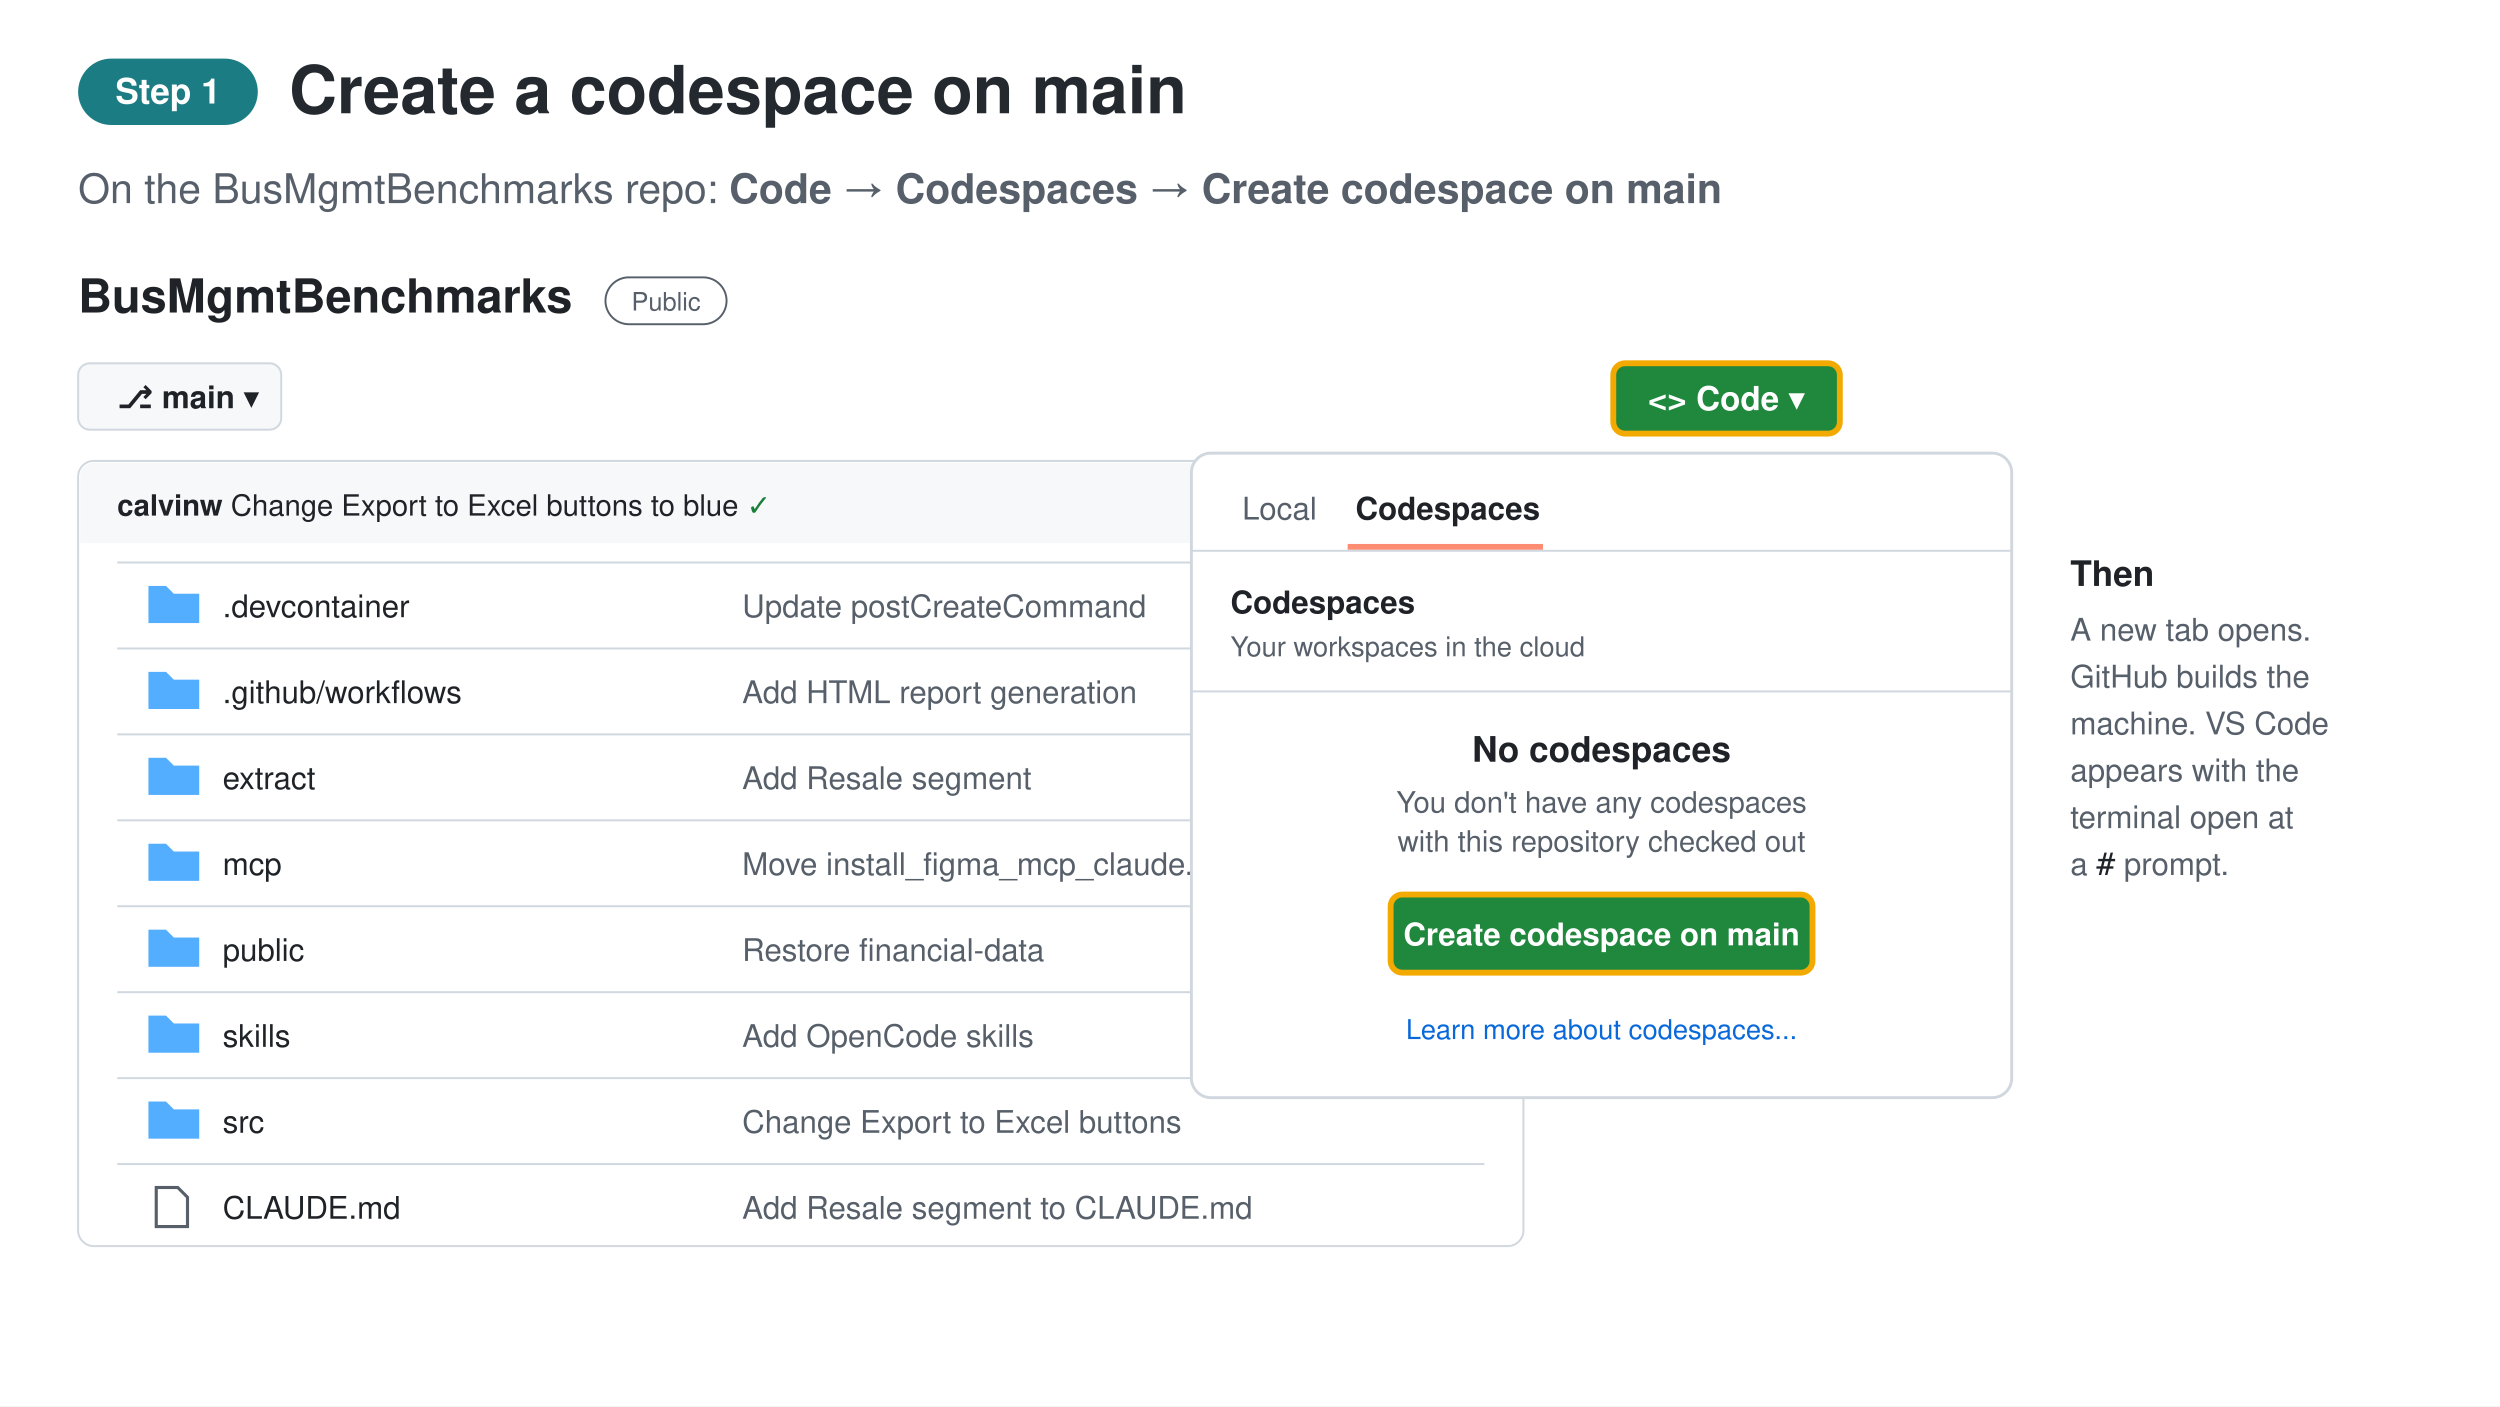
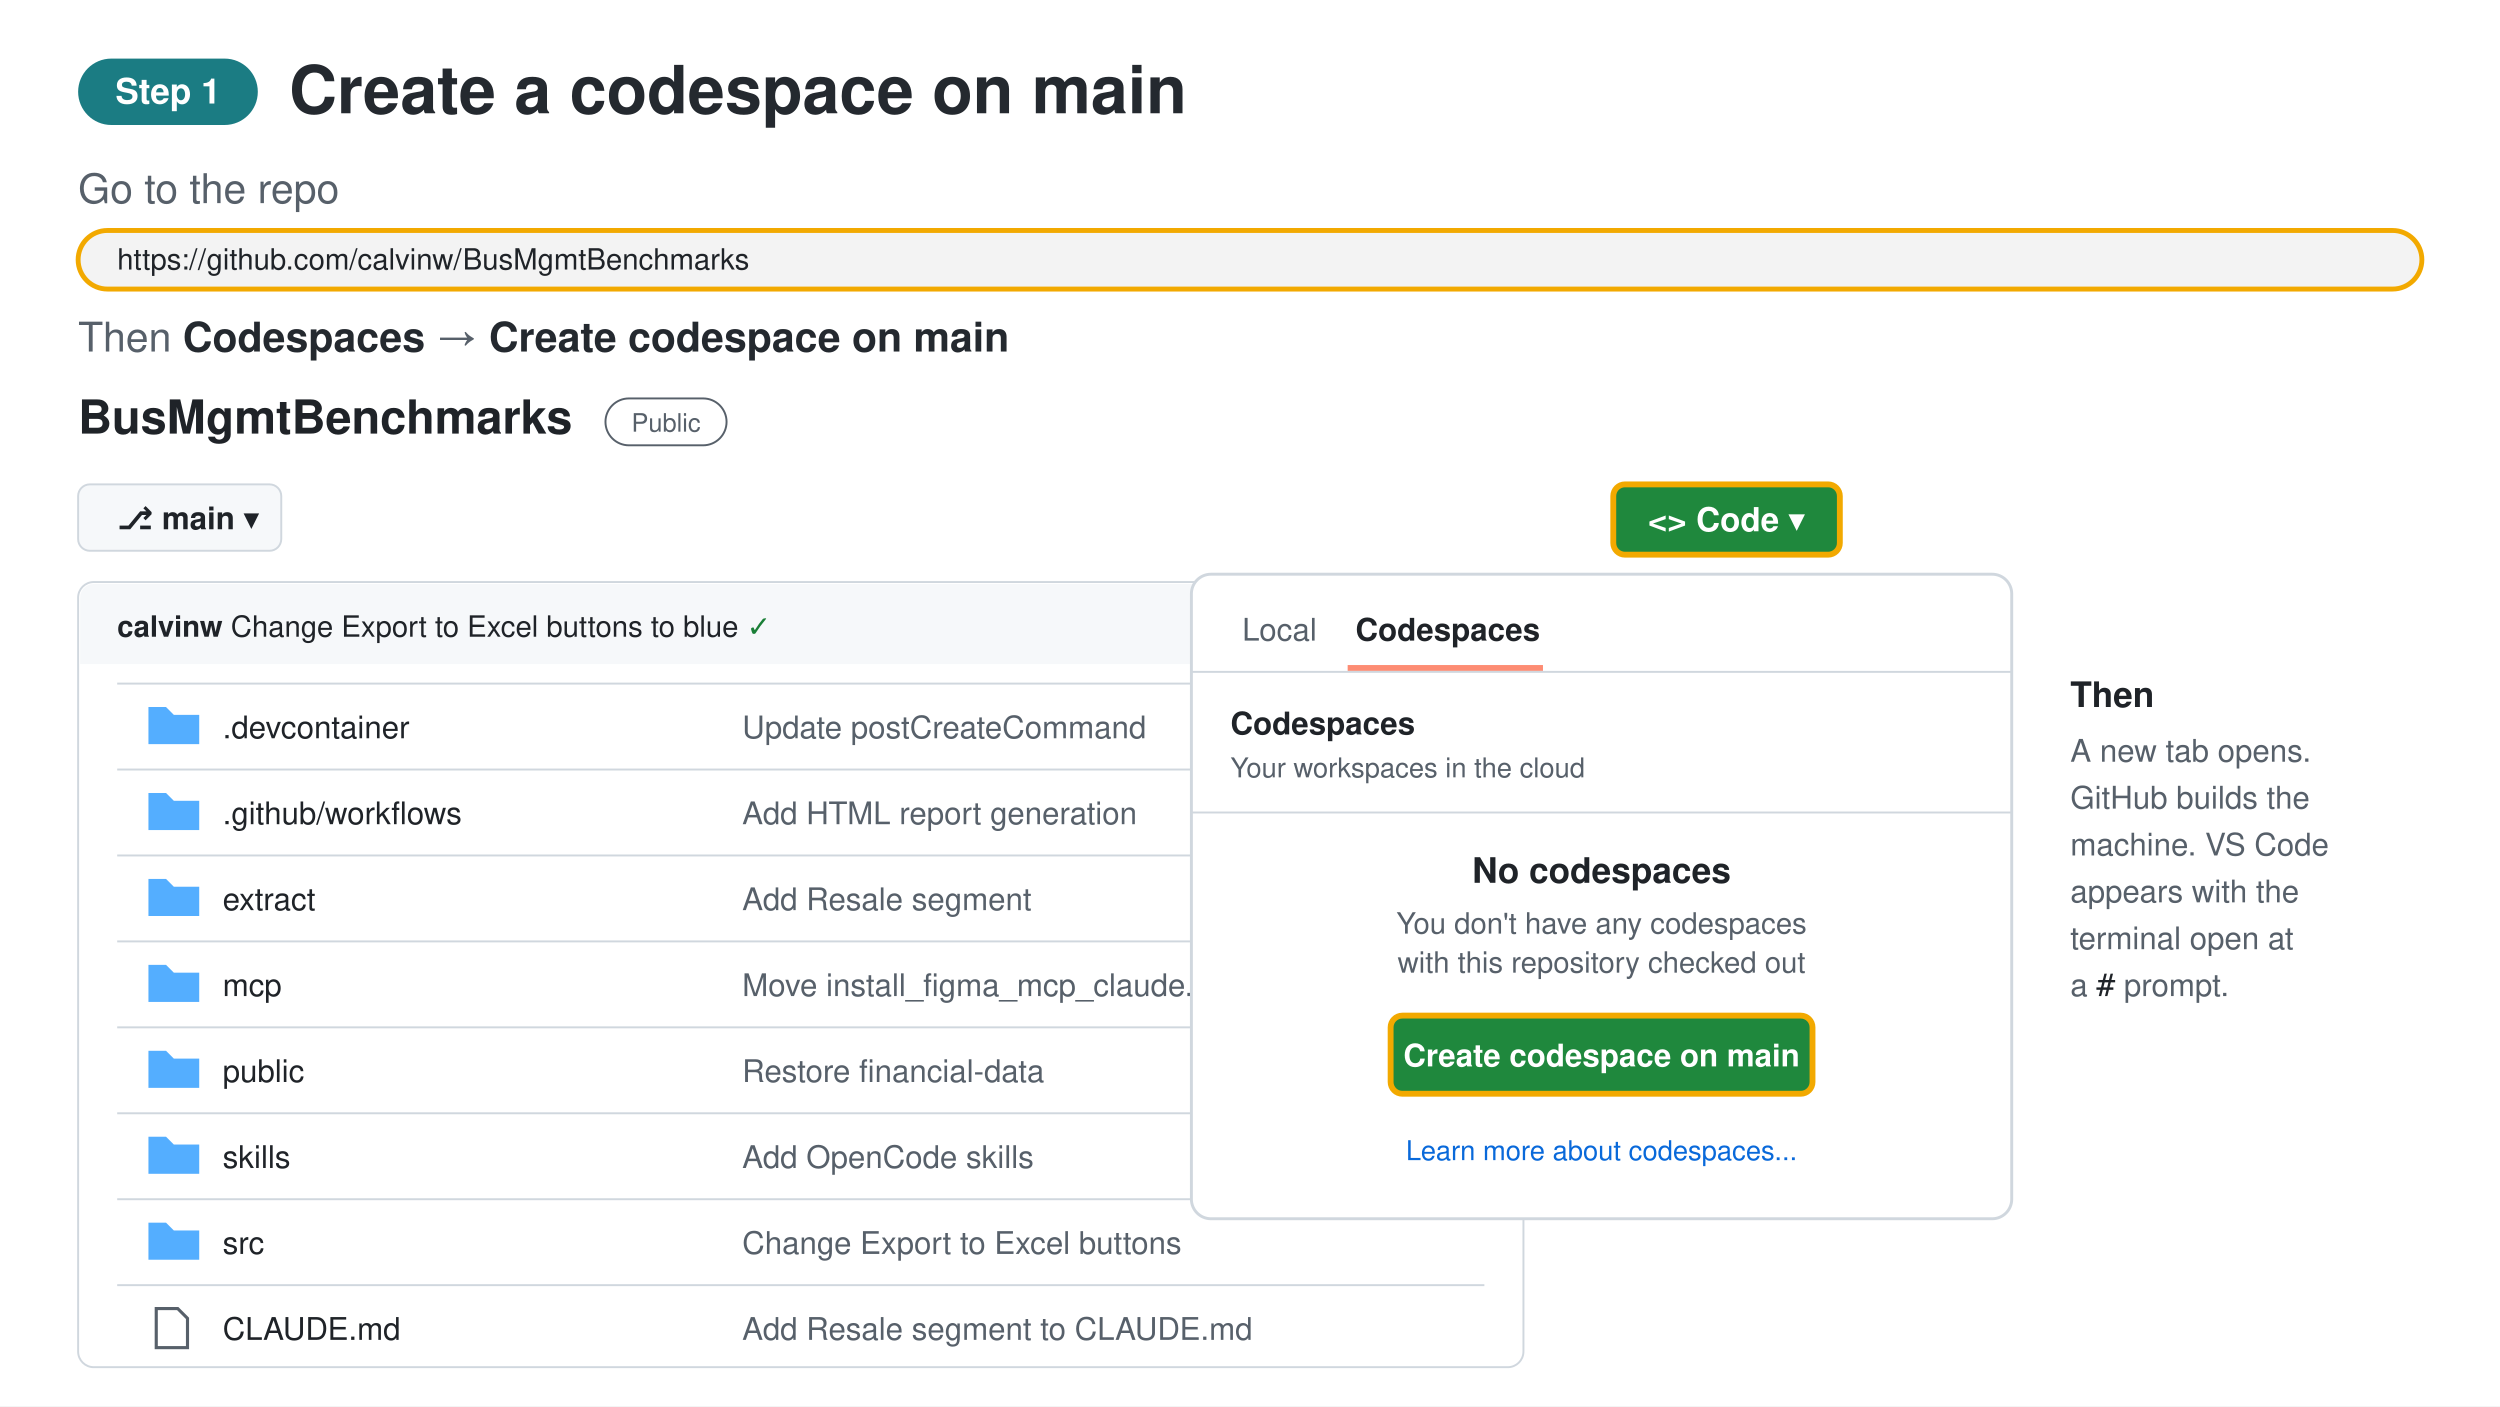
<svg xmlns="http://www.w3.org/2000/svg" viewBox="0 0 1280 720" width="1280" height="720" font-family="Helvetica, Arial, sans-serif">
  <rect width="1280" height="720" fill="#ffffff" />
  <rect x="40" y="30" width="92" height="34" rx="17" fill="#1b7c83" />
  <text x="86" y="53" font-size="18" font-weight="bold" fill="#ffffff" text-anchor="middle">Step 1</text>
  <text x="148" y="58" font-size="34" font-weight="bold" fill="#24292f">Create a codespace on main</text>
-   <text x="40" y="104" font-size="21" fill="#57606a">On the BusMgmtBenchmarks repo: <tspan font-weight="bold">Code</tspan> → <tspan font-weight="bold">Codespaces</tspan> → <tspan font-weight="bold">Create codespace on main</tspan>
+   <text x="40" y="104" font-size="21" fill="#57606a">Go to the repo</text>
+   <rect x="40" y="118" width="1200" height="30" rx="15" fill="#f3f3f3" stroke="#f2a900" stroke-width="2.5" />
+   <text x="60" y="138" font-size="15" fill="#1f2328">https://github.com/calvinw/BusMgmtBenchmarks</text>
+   <text x="40" y="180" font-size="21" fill="#57606a">Then <tspan font-weight="bold" fill="#24292f">Codespaces</tspan> → <tspan font-weight="bold" fill="#24292f">Create codespace on main</tspan>
  </text>
-   <text x="40" y="160" font-size="24" font-weight="bold" fill="#1f2328">BusMgmtBenchmarks</text>
-   <rect x="310" y="142" width="62" height="24" rx="12" fill="none" stroke="#57606a" />
-   <text x="341" y="159" font-size="13" fill="#57606a" text-anchor="middle">Public</text>
-   <rect x="40" y="186" width="104" height="34" rx="6" fill="#f6f8fa" stroke="#d0d7de" />
-   <text x="60" y="209" font-size="16" font-weight="bold" fill="#1f2328">⎇ main ▾</text>
-   <rect x="826" y="186" width="116" height="36" rx="6" fill="#1f883d" stroke="#f2a900" stroke-width="3" />
-   <text x="884" y="210" font-size="17" font-weight="bold" fill="#ffffff" text-anchor="middle">&lt;&gt; Code ▾</text>
-   <rect x="40" y="236" width="740" height="402" rx="8" fill="#ffffff" stroke="#d0d7de" />
-   <path d="M41 244 a7 7 0 0 1 7 -7 h724 a7 7 0 0 1 7 7 v34 h-738 z" fill="#f6f8fa" />
-   <text x="60" y="264" font-size="15" fill="#1f2328">
-     <tspan font-weight="bold">calvinw</tspan>  Change Export to Excel buttons to blue  <tspan fill="#1a7f37">✓</tspan>
-   </text>
-   <line x1="60" y1="288" x2="760" y2="288" stroke="#d0d7de" />
-   <path d="M76 300 h9 l4 4 h13 v15 h-26 z" fill="#54aeff" />
-   <text x="114" y="316" font-size="16" fill="#1f2328">.devcontainer</text>
-   <text x="380" y="316" font-size="16" fill="#57606a">Update postCreateCommand</text>
-   <line x1="60" y1="332" x2="760" y2="332" stroke="#d0d7de" />
-   <path d="M76 344 h9 l4 4 h13 v15 h-26 z" fill="#54aeff" />
-   <text x="114" y="360" font-size="16" fill="#1f2328">.github/workflows</text>
-   <text x="380" y="360" font-size="16" fill="#57606a">Add HTML report generation</text>
-   <line x1="60" y1="376" x2="760" y2="376" stroke="#d0d7de" />
-   <path d="M76 388 h9 l4 4 h13 v15 h-26 z" fill="#54aeff" />
-   <text x="114" y="404" font-size="16" fill="#1f2328">extract</text>
-   <text x="380" y="404" font-size="16" fill="#57606a">Add Resale segment</text>
-   <line x1="60" y1="420" x2="760" y2="420" stroke="#d0d7de" />
-   <path d="M76 432 h9 l4 4 h13 v15 h-26 z" fill="#54aeff" />
-   <text x="114" y="448" font-size="16" fill="#1f2328">mcp</text>
-   <text x="380" y="448" font-size="16" fill="#57606a">Move install_figma_mcp_claude.sh</text>
-   <line x1="60" y1="464" x2="760" y2="464" stroke="#d0d7de" />
-   <path d="M76 476 h9 l4 4 h13 v15 h-26 z" fill="#54aeff" />
-   <text x="114" y="492" font-size="16" fill="#1f2328">public</text>
-   <text x="380" y="492" font-size="16" fill="#57606a">Restore financial-data</text>
-   <line x1="60" y1="508" x2="760" y2="508" stroke="#d0d7de" />
-   <path d="M76 520 h9 l4 4 h13 v15 h-26 z" fill="#54aeff" />
-   <text x="114" y="536" font-size="16" fill="#1f2328">skills</text>
-   <text x="380" y="536" font-size="16" fill="#57606a">Add OpenCode skills</text>
-   <line x1="60" y1="552" x2="760" y2="552" stroke="#d0d7de" />
-   <path d="M76 564 h9 l4 4 h13 v15 h-26 z" fill="#54aeff" />
-   <text x="114" y="580" font-size="16" fill="#1f2328">src</text>
-   <text x="380" y="580" font-size="16" fill="#57606a">Change Export to Excel buttons</text>
-   <line x1="60" y1="596" x2="760" y2="596" stroke="#d0d7de" />
-   <path d="M80 608 h11 l5 5 v15 h-16 z" fill="none" stroke="#57606a" stroke-width="1.6" />
-   <text x="114" y="624" font-size="16" fill="#1f2328">CLAUDE.md</text>
-   <text x="380" y="624" font-size="16" fill="#57606a">Add Resale segment to CLAUDE.md</text>
-   <rect x="610" y="232" width="420" height="330" rx="10" fill="#ffffff" stroke="#d0d7de" stroke-width="1.5" />
-   <text x="636" y="266" font-size="16" fill="#57606a">Local</text>
-   <text x="694" y="266" font-size="16" font-weight="bold" fill="#1f2328">Codespaces</text>
-   <line x1="690" y1="280" x2="790" y2="280" stroke="#fd8c73" stroke-width="3" />
-   <line x1="610" y1="282" x2="1030" y2="282" stroke="#d0d7de" />
-   <text x="630" y="314" font-size="16" font-weight="bold" fill="#1f2328">Codespaces</text>
-   <text x="630" y="336" font-size="14" fill="#57606a">Your workspaces in the cloud</text>
-   <line x1="610" y1="354" x2="1030" y2="354" stroke="#d0d7de" />
-   <text x="820" y="390" font-size="18" font-weight="bold" fill="#1f2328" text-anchor="middle">No codespaces</text>
-   <text x="820" y="416" font-size="15" fill="#57606a" text-anchor="middle">You don't have any codespaces</text>
-   <text x="820" y="436" font-size="15" fill="#57606a" text-anchor="middle">with this repository checked out</text>
-   <rect x="712" y="458" width="216" height="40" rx="6" fill="#1f883d" stroke="#f2a900" stroke-width="3" />
-   <text x="820" y="484" font-size="16" font-weight="bold" fill="#ffffff" text-anchor="middle">Create codespace on main</text>
-   <text x="820" y="532" font-size="14" fill="#0969da" text-anchor="middle">Learn more about codespaces...</text>
-   <text x="1060" y="300" font-size="18" font-weight="bold" fill="#1f2328">Then</text>
-   <text x="1060" y="328" font-size="16" fill="#57606a">A new tab opens.</text>
-   <text x="1060" y="352" font-size="16" fill="#57606a">GitHub builds the</text>
-   <text x="1060" y="376" font-size="16" fill="#57606a">machine. VS Code</text>
-   <text x="1060" y="400" font-size="16" fill="#57606a">appears with the</text>
-   <text x="1060" y="424" font-size="16" fill="#57606a">terminal open at</text>
-   <text x="1060" y="448" font-size="16" fill="#57606a">a <tspan font-family="Menlo, Consolas, monospace" fill="#1f2328">#</tspan> prompt.</text>
+   <g transform="translate(0,62)">
+     <text x="40" y="160" font-size="24" font-weight="bold" fill="#1f2328">BusMgmtBenchmarks</text>
+     <rect x="310" y="142" width="62" height="24" rx="12" fill="none" stroke="#57606a" />
+     <text x="341" y="159" font-size="13" fill="#57606a" text-anchor="middle">Public</text>
+     <rect x="40" y="186" width="104" height="34" rx="6" fill="#f6f8fa" stroke="#d0d7de" />
+     <text x="60" y="209" font-size="16" font-weight="bold" fill="#1f2328">⎇ main ▾</text>
+     <rect x="826" y="186" width="116" height="36" rx="6" fill="#1f883d" stroke="#f2a900" stroke-width="3" />
+     <text x="884" y="210" font-size="17" font-weight="bold" fill="#ffffff" text-anchor="middle">&lt;&gt; Code ▾</text>
+     <rect x="40" y="236" width="740" height="402" rx="8" fill="#ffffff" stroke="#d0d7de" />
+     <path d="M41 244 a7 7 0 0 1 7 -7 h724 a7 7 0 0 1 7 7 v34 h-738 z" fill="#f6f8fa" />
+     <text x="60" y="264" font-size="15" fill="#1f2328">
+       <tspan font-weight="bold">calvinw</tspan>  Change Export to Excel buttons to blue  <tspan fill="#1a7f37">✓</tspan>
+     </text>
+     <line x1="60" y1="288" x2="760" y2="288" stroke="#d0d7de" />
+     <path d="M76 300 h9 l4 4 h13 v15 h-26 z" fill="#54aeff" />
+     <text x="114" y="316" font-size="16" fill="#1f2328">.devcontainer</text>
+     <text x="380" y="316" font-size="16" fill="#57606a">Update postCreateCommand</text>
+     <line x1="60" y1="332" x2="760" y2="332" stroke="#d0d7de" />
+     <path d="M76 344 h9 l4 4 h13 v15 h-26 z" fill="#54aeff" />
+     <text x="114" y="360" font-size="16" fill="#1f2328">.github/workflows</text>
+     <text x="380" y="360" font-size="16" fill="#57606a">Add HTML report generation</text>
+     <line x1="60" y1="376" x2="760" y2="376" stroke="#d0d7de" />
+     <path d="M76 388 h9 l4 4 h13 v15 h-26 z" fill="#54aeff" />
+     <text x="114" y="404" font-size="16" fill="#1f2328">extract</text>
+     <text x="380" y="404" font-size="16" fill="#57606a">Add Resale segment</text>
+     <line x1="60" y1="420" x2="760" y2="420" stroke="#d0d7de" />
+     <path d="M76 432 h9 l4 4 h13 v15 h-26 z" fill="#54aeff" />
+     <text x="114" y="448" font-size="16" fill="#1f2328">mcp</text>
+     <text x="380" y="448" font-size="16" fill="#57606a">Move install_figma_mcp_claude.sh</text>
+     <line x1="60" y1="464" x2="760" y2="464" stroke="#d0d7de" />
+     <path d="M76 476 h9 l4 4 h13 v15 h-26 z" fill="#54aeff" />
+     <text x="114" y="492" font-size="16" fill="#1f2328">public</text>
+     <text x="380" y="492" font-size="16" fill="#57606a">Restore financial-data</text>
+     <line x1="60" y1="508" x2="760" y2="508" stroke="#d0d7de" />
+     <path d="M76 520 h9 l4 4 h13 v15 h-26 z" fill="#54aeff" />
+     <text x="114" y="536" font-size="16" fill="#1f2328">skills</text>
+     <text x="380" y="536" font-size="16" fill="#57606a">Add OpenCode skills</text>
+     <line x1="60" y1="552" x2="760" y2="552" stroke="#d0d7de" />
+     <path d="M76 564 h9 l4 4 h13 v15 h-26 z" fill="#54aeff" />
+     <text x="114" y="580" font-size="16" fill="#1f2328">src</text>
+     <text x="380" y="580" font-size="16" fill="#57606a">Change Export to Excel buttons</text>
+     <line x1="60" y1="596" x2="760" y2="596" stroke="#d0d7de" />
+     <path d="M80 608 h11 l5 5 v15 h-16 z" fill="none" stroke="#57606a" stroke-width="1.6" />
+     <text x="114" y="624" font-size="16" fill="#1f2328">CLAUDE.md</text>
+     <text x="380" y="624" font-size="16" fill="#57606a">Add Resale segment to CLAUDE.md</text>
+     <rect x="610" y="232" width="420" height="330" rx="10" fill="#ffffff" stroke="#d0d7de" stroke-width="1.5" />
+     <text x="636" y="266" font-size="16" fill="#57606a">Local</text>
+     <text x="694" y="266" font-size="16" font-weight="bold" fill="#1f2328">Codespaces</text>
+     <line x1="690" y1="280" x2="790" y2="280" stroke="#fd8c73" stroke-width="3" />
+     <line x1="610" y1="282" x2="1030" y2="282" stroke="#d0d7de" />
+     <text x="630" y="314" font-size="16" font-weight="bold" fill="#1f2328">Codespaces</text>
+     <text x="630" y="336" font-size="14" fill="#57606a">Your workspaces in the cloud</text>
+     <line x1="610" y1="354" x2="1030" y2="354" stroke="#d0d7de" />
+     <text x="820" y="390" font-size="18" font-weight="bold" fill="#1f2328" text-anchor="middle">No codespaces</text>
+     <text x="820" y="416" font-size="15" fill="#57606a" text-anchor="middle">You don't have any codespaces</text>
+     <text x="820" y="436" font-size="15" fill="#57606a" text-anchor="middle">with this repository checked out</text>
+     <rect x="712" y="458" width="216" height="40" rx="6" fill="#1f883d" stroke="#f2a900" stroke-width="3" />
+     <text x="820" y="484" font-size="16" font-weight="bold" fill="#ffffff" text-anchor="middle">Create codespace on main</text>
+     <text x="820" y="532" font-size="14" fill="#0969da" text-anchor="middle">Learn more about codespaces...</text>
+     <text x="1060" y="300" font-size="18" font-weight="bold" fill="#1f2328">Then</text>
+     <text x="1060" y="328" font-size="16" fill="#57606a">A new tab opens.</text>
+     <text x="1060" y="352" font-size="16" fill="#57606a">GitHub builds the</text>
+     <text x="1060" y="376" font-size="16" fill="#57606a">machine. VS Code</text>
+     <text x="1060" y="400" font-size="16" fill="#57606a">appears with the</text>
+     <text x="1060" y="424" font-size="16" fill="#57606a">terminal open at</text>
+     <text x="1060" y="448" font-size="16" fill="#57606a">a <tspan font-family="Menlo, Consolas, monospace" fill="#1f2328">#</tspan> prompt.</text>
+   </g>
</svg>
